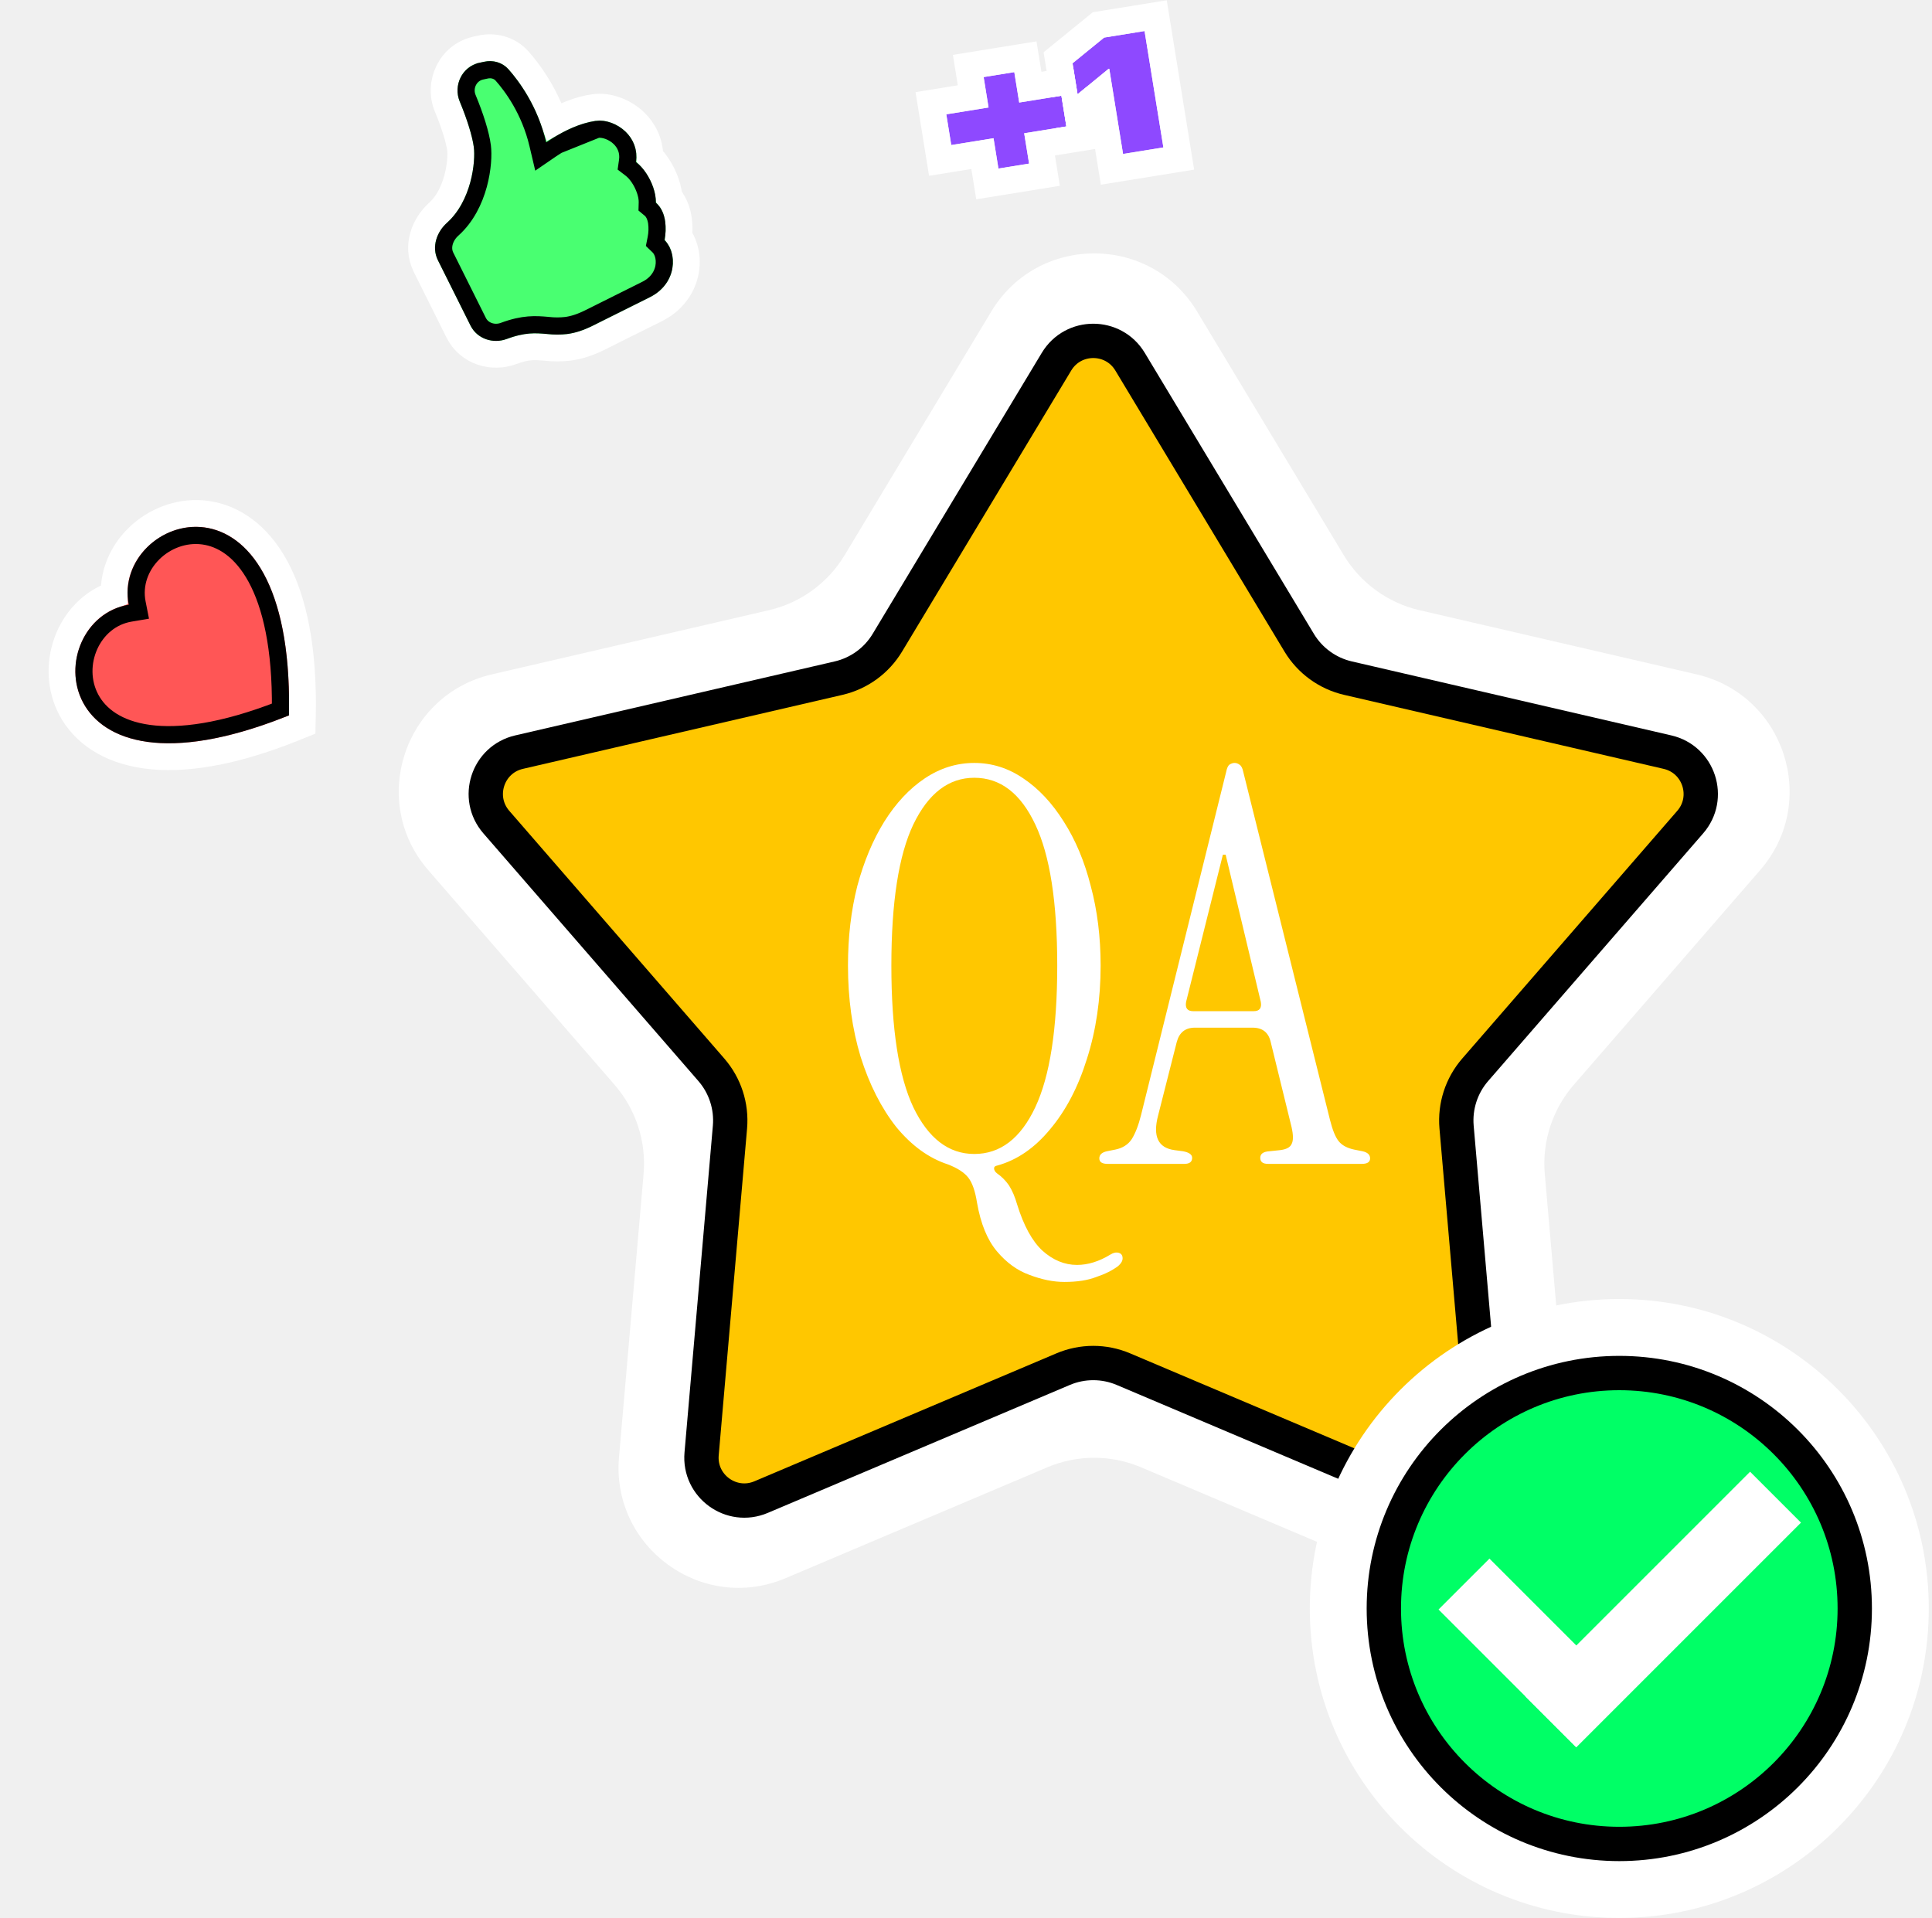
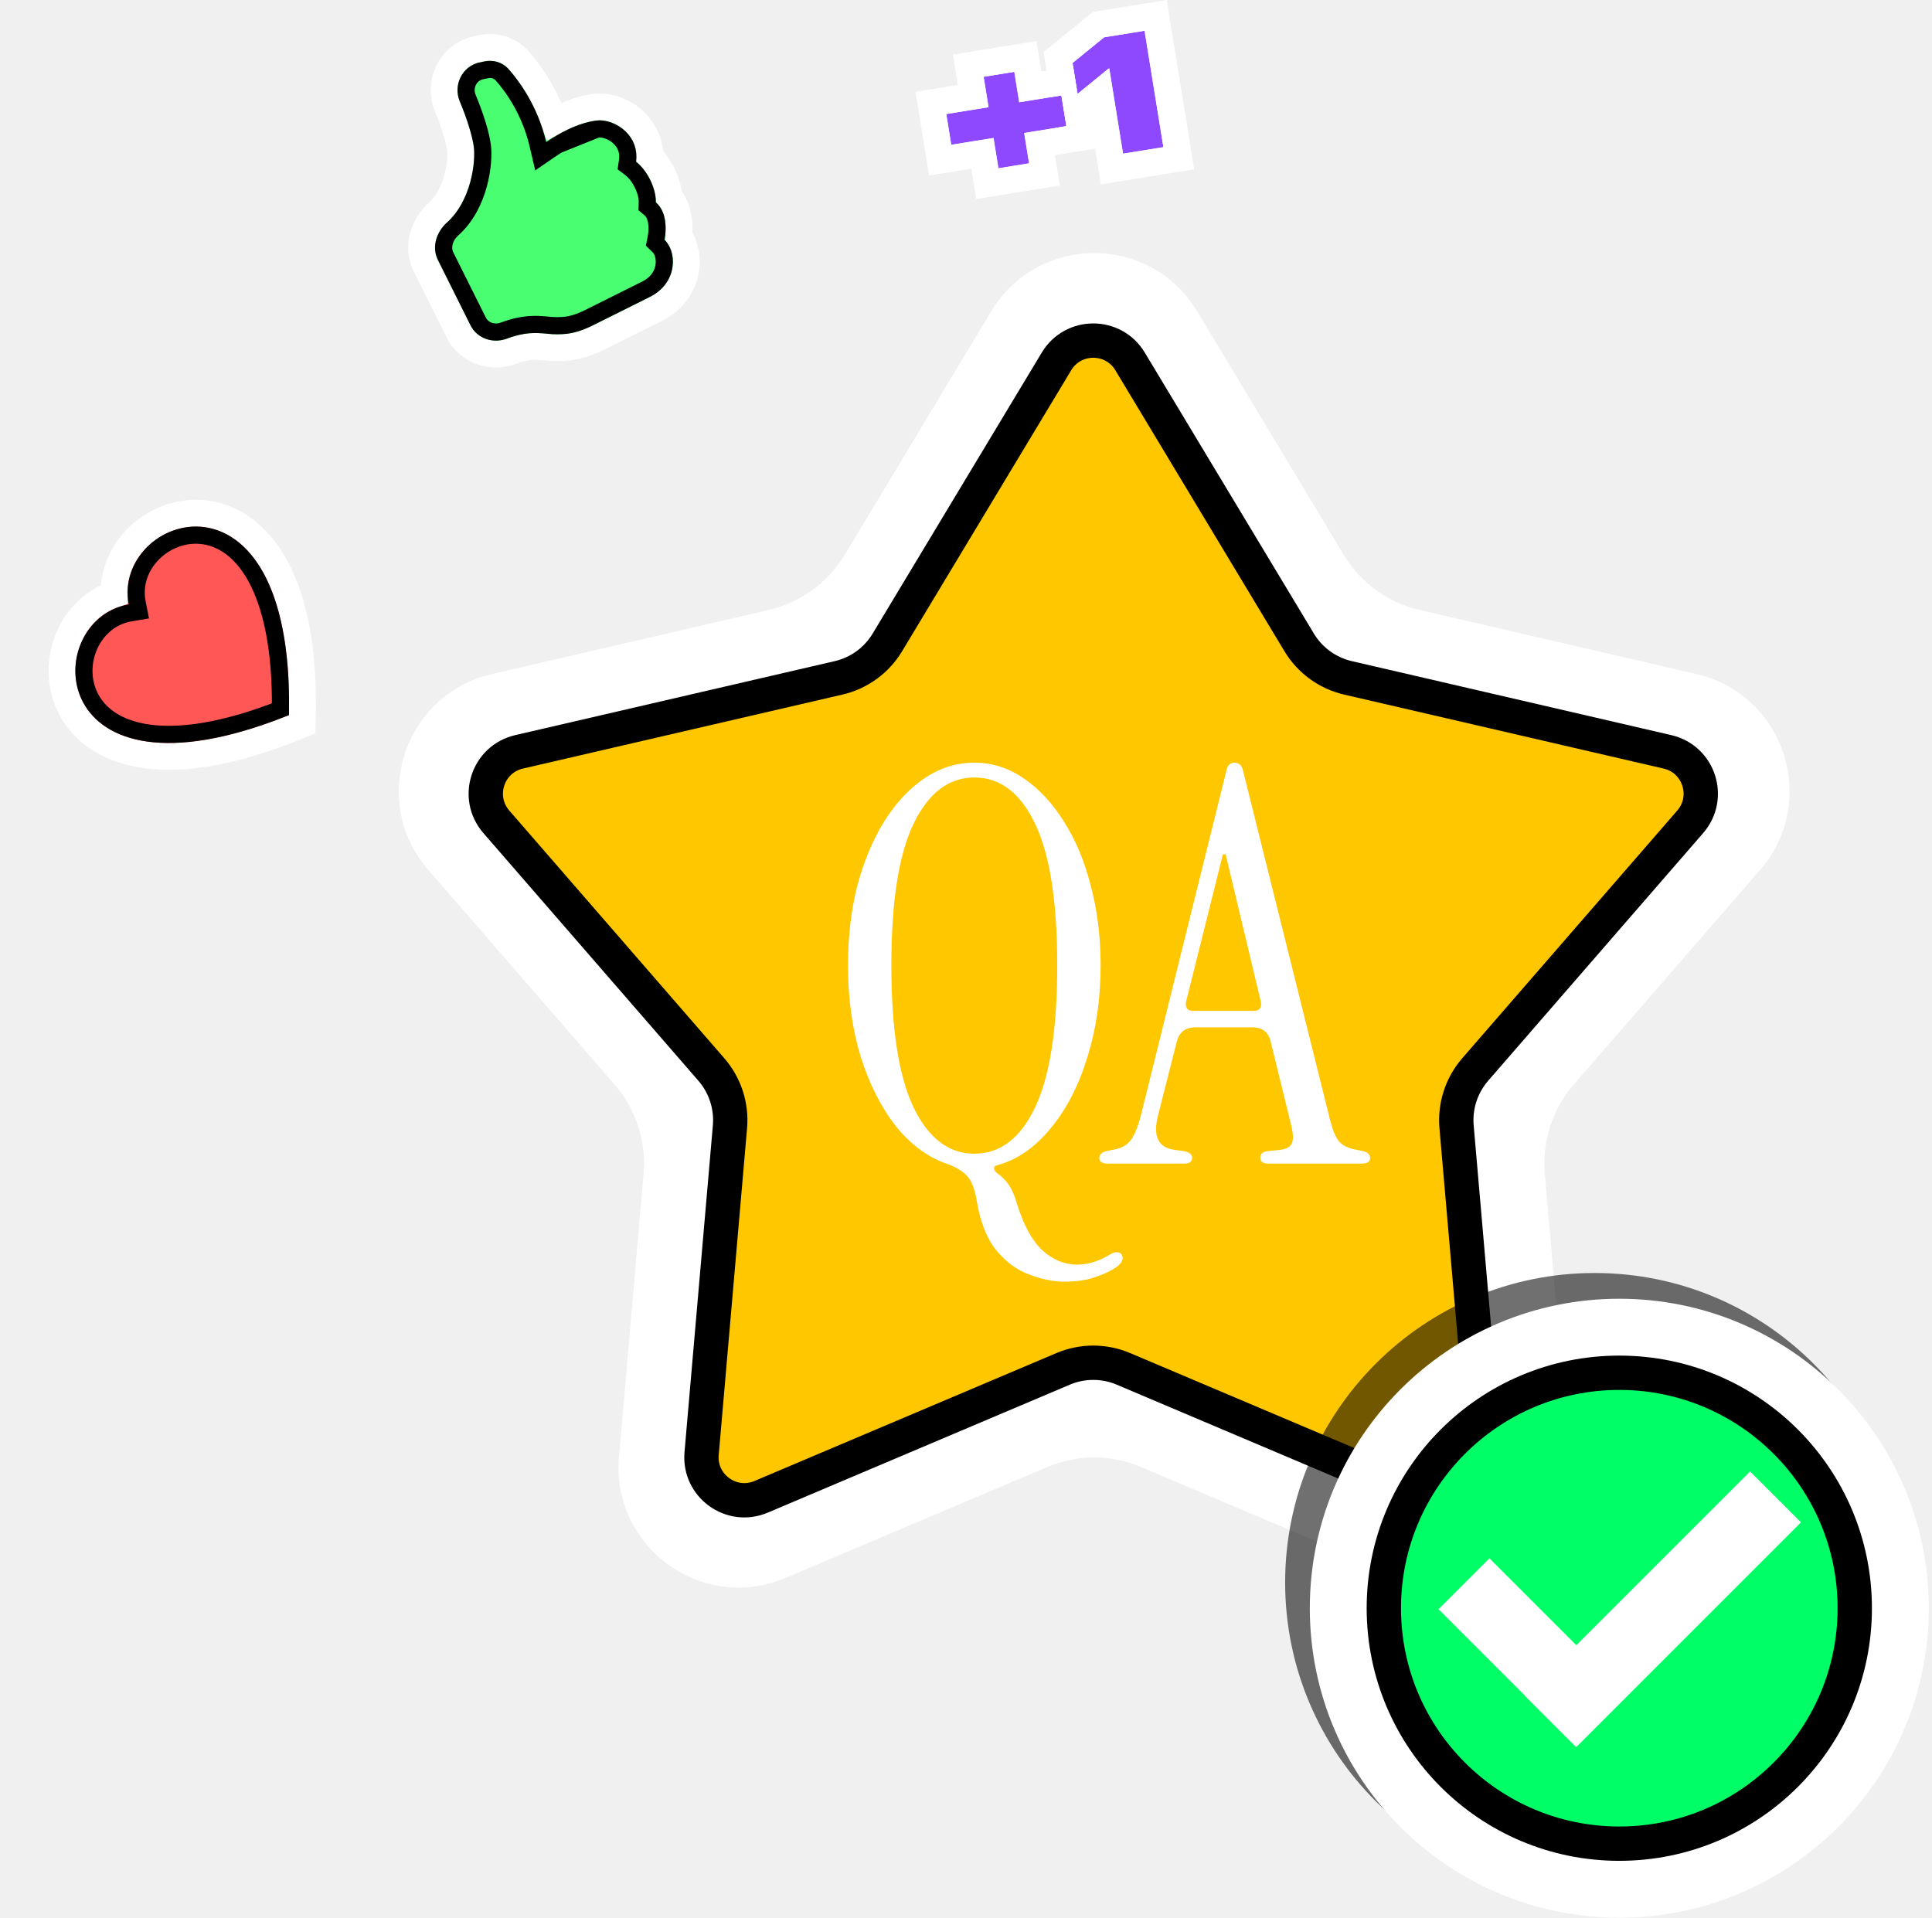
<svg xmlns="http://www.w3.org/2000/svg" width="1801" height="1788" viewBox="0 0 1801 1788" fill="none">
-   <path d="M924.037 290.457C967.567 218.125 1072.43 218.125 1115.96 290.457L1252.61 517.513C1268.25 543.499 1293.75 562.031 1323.3 568.874L1581.47 628.667C1663.71 647.714 1696.12 747.447 1640.78 811.198L1467.06 1011.32C1447.18 1034.22 1437.43 1064.21 1440.06 1094.42L1462.97 1358.43C1470.27 1442.54 1385.43 1504.18 1307.7 1471.24L1063.69 1367.87C1035.76 1356.04 1004.24 1356.04 976.31 1367.87L732.301 1471.24C654.569 1504.18 569.732 1442.54 577.031 1358.43L599.943 1094.42C602.566 1064.21 592.822 1034.22 572.941 1011.32L399.223 811.198C343.883 747.447 376.288 647.714 458.531 628.667L716.701 568.874C746.247 562.031 771.754 543.499 787.393 517.514L924.037 290.457Z" fill="white" />
-   <path d="M1053.42 337.156L1211.09 599.163C1221.15 615.868 1237.55 627.782 1256.54 632.181L1554.45 701.177C1583.82 707.98 1595.39 743.598 1575.63 766.367L1375.17 997.292C1362.39 1012.02 1356.13 1031.29 1357.81 1050.72L1384.25 1355.36C1386.86 1385.4 1356.56 1407.42 1328.8 1395.65L1047.23 1276.37C1029.28 1268.76 1009.01 1268.76 991.057 1276.37L709.489 1395.65C681.728 1407.42 651.429 1385.4 654.035 1355.36L680.475 1050.72C682.161 1031.29 675.897 1012.02 663.117 997.292L462.659 766.367C442.894 743.598 454.467 707.98 483.84 701.177L781.748 632.181C800.742 627.782 817.14 615.868 827.193 599.163L984.871 337.156C1000.42 311.323 1037.87 311.323 1053.42 337.156Z" fill="#FFC700" stroke="black" stroke-width="32" />
-   <path d="M992.208 1195.08C981.968 1195.08 971.045 1192.86 959.44 1188.42C948.176 1184.33 938.107 1176.99 929.232 1166.41C920.357 1155.83 914.213 1140.81 910.8 1121.35C909.093 1110.43 906.363 1102.58 902.608 1097.8C898.853 1093.02 892.539 1088.93 883.664 1085.51C865.915 1079.71 849.872 1068.1 835.536 1050.7C821.541 1032.95 810.448 1011.1 802.256 985.16C794.405 959.219 790.48 930.888 790.48 900.168C790.48 873.544 793.381 848.797 799.184 825.928C805.328 803.059 813.691 783.091 824.272 766.024C835.195 748.616 847.824 735.133 862.16 725.576C876.496 716.019 891.856 711.24 908.24 711.24C924.624 711.24 939.813 716.019 953.808 725.576C968.144 735.133 980.773 748.616 991.696 766.024C1002.62 783.091 1010.98 803.059 1016.78 825.928C1022.93 848.797 1026 873.544 1026 900.168C1026 931.571 1021.73 960.584 1013.2 987.208C1005.01 1013.49 993.573 1035.34 978.896 1052.74C964.56 1070.15 948.176 1081.42 929.744 1086.54C927.696 1086.88 926.672 1087.73 926.672 1089.1C926.672 1090.8 927.525 1092.34 929.232 1093.7C933.669 1096.78 937.424 1100.53 940.496 1104.97C943.568 1109.75 946.128 1115.72 948.176 1122.89C954.32 1142.69 962.171 1157.02 971.728 1165.9C981.627 1174.77 992.379 1179.21 1003.98 1179.21C1014.22 1179.21 1024.63 1175.97 1035.22 1169.48C1037.95 1167.77 1040.51 1167.26 1042.9 1167.94C1045.29 1168.63 1046.48 1170.33 1046.48 1173.06C1046.48 1175.45 1045.11 1177.84 1042.38 1180.23C1036.92 1184.33 1030.1 1187.74 1021.9 1190.47C1014.05 1193.54 1004.15 1195.08 992.208 1195.08ZM908.24 1075.78C932.475 1075.78 951.419 1061.28 965.072 1032.26C978.725 1003.25 985.552 959.219 985.552 900.168C985.552 841.117 978.725 797.256 965.072 768.584C951.419 739.571 932.475 725.064 908.24 725.064C884.347 725.064 865.403 739.571 851.408 768.584C837.755 797.256 830.928 841.117 830.928 900.168C830.928 959.219 837.755 1003.25 851.408 1032.26C865.403 1061.28 884.347 1075.78 908.24 1075.78ZM1032.46 1085C1027.34 1085 1024.78 1083.29 1024.78 1079.88C1024.78 1076.47 1027.17 1074.25 1031.95 1073.22L1039.63 1071.69C1046.46 1070.32 1051.58 1067.08 1054.99 1061.96C1058.41 1056.5 1061.31 1048.99 1063.7 1039.43L1143.06 719.432C1143.74 716.019 1144.76 713.8 1146.13 712.776C1147.83 711.752 1149.37 711.24 1150.74 711.24C1152.44 711.24 1153.98 711.752 1155.34 712.776C1157.05 713.8 1158.25 716.019 1158.93 719.432L1239.82 1044.04C1242.21 1053.6 1244.94 1060.25 1248.02 1064.01C1251.09 1067.76 1255.87 1070.32 1262.35 1071.69L1270.03 1073.22C1274.81 1074.25 1277.2 1076.47 1277.2 1079.88C1277.2 1083.29 1274.64 1085 1269.52 1085H1181.97C1177.19 1085 1174.8 1083.12 1174.8 1079.37C1174.8 1075.61 1177.7 1073.57 1183.5 1073.22L1193.23 1072.2C1199.03 1071.52 1202.62 1069.64 1203.98 1066.57C1205.69 1063.5 1205.69 1058.21 1203.98 1050.7L1184.53 971.336C1182.48 962.461 1176.85 958.024 1167.63 958.024H1113.87C1105 958.024 1099.37 962.461 1096.98 971.336L1079.57 1039.94C1074.45 1059.4 1079.57 1070.15 1094.93 1072.2L1102.61 1073.22C1108.41 1074.25 1111.31 1076.3 1111.31 1079.37C1111.31 1083.12 1108.92 1085 1104.14 1085H1032.46ZM1112.34 942.664H1168.66C1174.12 942.664 1176.34 939.763 1175.31 933.96L1142.54 796.744H1139.98L1105.68 933.96C1104.66 939.763 1106.87 942.664 1112.34 942.664Z" fill="white" />
-   <path d="M1798 1499.5C1798 1658.83 1668.83 1788 1509.5 1788C1350.17 1788 1221 1658.83 1221 1499.5C1221 1340.17 1350.17 1211 1509.5 1211C1668.83 1211 1798 1340.17 1798 1499.5Z" fill="white" />
-   <circle cx="1509.5" cy="1499.5" r="219.5" fill="#00FF66" stroke="black" stroke-width="32" />
-   <rect x="1341" y="1500.45" width="67.107" height="181.154" transform="rotate(-45 1341 1500.45)" fill="white" />
-   <rect x="1631.42" y="1372" width="67.11" height="296.274" transform="rotate(45 1631.42 1372)" fill="white" />
-   <path d="M274.018 678.52L281.681 675.44L281.853 667.182C283.159 604.232 273.319 559.34 256.877 529.026C240.269 498.405 216.749 482.535 192.128 479.28C148.416 473.501 105.128 508.964 106.42 554.327C63.531 569.159 45.669 622.193 66.532 661.037C78.283 682.917 101.445 699.306 135.96 704.013C170.129 708.674 215.599 702.004 274.018 678.52Z" fill="#FF5656" stroke="white" stroke-width="25" />
-   <path d="M121.346 571.611L129.455 570.245L127.866 562.176C120.894 526.783 154.181 494.942 189.441 499.603C206.496 501.858 224.829 512.937 238.857 538.8C252.577 564.096 262.054 603.426 261.44 661.453C207.382 682.547 167.243 687.59 138.73 683.701C109.579 679.725 92.732 666.494 84.592 651.338C67.762 620.001 85.775 577.605 121.346 571.611Z" fill="#FF5656" stroke="black" stroke-width="16" />
-   <path d="M417.006 99.424L417.173 99.825L417.181 99.842C423.823 115.862 428.194 130.347 429.311 138.903C429.894 143.457 429.672 154.398 426.286 166.824C422.918 179.102 417.057 190.59 408.278 198.44C396.841 208.653 387.227 228.545 397.039 248.21L427.403 309.066C437.119 328.54 459.425 334.16 476.712 327.729L476.719 327.726L476.727 327.724C491.207 322.315 498.899 322.966 507.958 323.732L508.171 323.75L508.957 323.825C515.98 324.612 523.069 324.608 530.091 323.813L530.197 323.801L530.303 323.788C538.955 322.659 547.978 319.878 558.224 314.766L611.473 288.198C629.905 279.001 638.846 262.59 639.72 246.841C640.146 239.257 638.72 231.522 635.35 224.768C634.593 223.251 633.702 221.708 632.659 220.19C633.188 215.086 633.122 209.932 632.46 204.83L632.451 204.761L632.442 204.693C631.605 198.766 629.378 190.533 623.675 183.647C623.523 182.129 623.306 180.684 623.057 179.333L623.053 179.312L623.05 179.291C621.927 173.293 619.8 167.4 617.169 162.128C614.539 156.856 611.11 151.613 606.993 147.109L606.977 147.092L606.961 147.075C606.575 146.655 606.175 146.234 605.763 145.814C605.662 132.779 599.991 121.76 592.064 113.996L592.055 113.988L592.047 113.98C582.151 104.324 567.325 98.358 553.647 100.292L553.635 100.293C539.815 102.261 526.815 107.893 516.598 113.484C506.967 85.605 492.086 66.115 483.341 56.267L483.335 56.261L483.329 56.254C473.941 45.712 460.28 42.783 448.592 45.359C448.587 45.36 448.582 45.361 448.577 45.362L444.132 46.333L444.11 46.338L444.087 46.343C419.513 51.808 408.174 78.142 417.006 99.424ZM446.8 58.544L446.8 58.544L446.8 58.544Z" fill="#49FF71" stroke="white" stroke-width="25" />
-   <path d="M519.736 135.374C517.691 136.642 515.675 137.955 513.69 139.313L504.062 145.902L501.386 134.546C493.784 102.286 477.029 80.034 468.015 69.883C464.246 65.654 458.509 64.163 452.997 65.38L452.989 65.382L452.98 65.384L448.537 66.354C448.533 66.355 448.528 66.356 448.524 66.357C437.507 68.816 431.643 80.914 435.868 91.387L435.945 91.573C442.922 108.336 448.168 124.962 449.641 136.266L449.642 136.274L449.643 136.281C450.62 143.884 450.057 157.573 446.061 172.227L446.058 172.238C442.046 186.87 434.618 202.389 421.942 213.722L421.937 213.727C414.77 220.123 411.082 230.438 415.382 239.058L445.746 299.913C450.059 308.556 460.49 311.889 469.559 308.518C488.271 301.529 499.451 302.44 509.969 303.329L510.015 303.332L510.061 303.337L511.019 303.429L511.086 303.435L511.154 303.443C516.657 304.066 522.213 304.069 527.716 303.451C533.749 302.656 540.565 300.667 549.072 296.422L602.321 269.854C613.901 264.076 618.77 254.401 619.251 245.703L619.252 245.694C619.497 241.346 618.646 237.206 617.007 233.92C616.176 232.256 615.135 230.774 613.929 229.613L610.78 226.58L611.633 222.291C612.6 217.425 612.77 212.434 612.136 207.514C611.433 202.574 609.578 197.858 606.265 195.089L603.29 192.602L603.398 188.727C603.449 186.913 603.256 185.01 602.897 183.048C602.174 179.195 600.738 175.113 598.826 171.281C596.913 167.448 594.516 163.845 591.871 160.951C590.678 159.657 589.399 158.457 588.042 157.416L584.334 154.57L584.992 149.943C586.249 141.097 582.976 133.795 577.727 128.649C571.551 122.625 562.841 119.696 556.518 120.59L519.736 135.374ZM519.736 135.374C529.748 129.186 543.117 122.499 556.517 120.59L519.736 135.374Z" fill="#49FF71" stroke="black" stroke-width="16" />
-   <path d="M1046.9 143.518L1034.06 64.111L1033.31 64.233L1004.49 87.873L999.824 58.998L1029.28 35.023L1066.95 28.932L1084.5 137.439L1046.9 143.518Z" fill="#8E49FF" />
-   <path d="M886.761 135.226L882.129 106.576L989.433 89.228L994.065 117.877L886.761 135.226ZM930.735 157.129L916.948 71.857L945.523 67.237L959.309 152.509L930.735 157.129Z" fill="#8E49FF" />
-   <path fill-rule="evenodd" clip-rule="evenodd" d="M1026.21 172.187L1016.25 110.566L986.749 134.766L984.274 119.46L994.065 117.877L989.433 89.228L979.642 90.811L972.839 48.728L1018.69 11.411L1087.64 0.262L1113.17 158.128L1026.21 172.187ZM1033.31 64.233L1034.06 64.111L1046.9 143.517L1084.5 137.439L1066.95 28.932L1029.28 35.023L999.824 58.998L1004.49 87.873L1033.31 64.233Z" fill="white" />
-   <path fill-rule="evenodd" clip-rule="evenodd" d="M866.072 163.895L853.46 85.887L892.862 79.516L888.279 51.168L966.212 38.568L970.796 66.916L1000.33 62.141L1004.49 87.873L1013.36 80.596L1022.73 138.567L983.408 144.925L987.979 173.198L910.046 185.798L905.474 157.525L866.072 163.895ZM926.164 128.855L930.735 157.129L959.309 152.509L954.738 124.235L994.065 117.877L989.433 89.228L950.106 95.586L945.523 67.237L916.949 71.857L921.532 100.206L882.129 106.576L886.761 135.226L926.164 128.855Z" fill="white" />
+   <path d="M924.037 290.195C967.567 217.863 1072.43 217.863 1115.96 290.195L1252.61 517.251C1268.25 543.237 1293.75 561.769 1323.3 568.612L1581.47 628.405C1663.71 647.452 1696.12 747.185 1640.78 810.936L1467.06 1011.06C1447.18 1033.96 1437.43 1063.95 1440.06 1094.16L1462.97 1358.17C1470.27 1442.28 1385.43 1503.91 1307.7 1470.98L1063.69 1367.61C1035.76 1355.78 1004.24 1355.78 976.31 1367.61L732.301 1470.98C654.569 1503.91 569.732 1442.28 577.031 1358.17L599.943 1094.16C602.566 1063.95 592.822 1033.96 572.941 1011.06L399.223 810.936C343.883 747.185 376.288 647.452 458.531 628.405L716.701 568.612C746.247 561.769 771.754 543.237 787.393 517.251L924.037 290.195Z" fill="white" />
+   <path d="M1053.42 336.894L1211.09 598.901C1221.15 615.606 1237.55 627.52 1256.54 631.919L1554.45 700.915C1583.82 707.717 1595.39 743.336 1575.63 766.105L1375.17 997.03C1362.39 1011.75 1356.13 1031.03 1357.81 1050.45L1384.25 1355.1C1386.86 1385.14 1356.56 1407.15 1328.8 1395.39L1047.23 1276.1C1029.28 1268.5 1009.01 1268.5 991.057 1276.1L709.489 1395.39C681.728 1407.15 651.429 1385.14 654.035 1355.1L680.475 1050.45C682.161 1031.03 675.897 1011.75 663.117 997.03L462.659 766.105C442.894 743.336 454.467 707.717 483.84 700.915L781.748 631.919C800.742 627.52 817.14 615.606 827.193 598.901L984.871 336.894C1000.42 311.061 1037.87 311.061 1053.42 336.894Z" fill="#FFC700" stroke="black" stroke-width="32" />
+   <path d="M992.208 1194.82C981.968 1194.82 971.045 1192.6 959.44 1188.16C948.176 1184.07 938.107 1176.73 929.232 1166.15C920.357 1155.56 914.213 1140.55 910.8 1121.09C909.093 1110.17 906.363 1102.32 902.608 1097.54C898.853 1092.76 892.539 1088.66 883.664 1085.25C865.915 1079.45 849.872 1067.84 835.536 1050.43C821.541 1032.68 810.448 1010.84 802.256 984.898C794.405 958.957 790.48 930.626 790.48 899.906C790.48 873.282 793.381 848.535 799.184 825.666C805.328 802.797 813.691 782.829 824.272 765.762C835.195 748.354 847.824 734.871 862.16 725.314C876.496 715.757 891.856 710.978 908.24 710.978C924.624 710.978 939.813 715.757 953.808 725.314C968.144 734.871 980.773 748.354 991.696 765.762C1002.62 782.829 1010.98 802.797 1016.78 825.666C1022.93 848.535 1026 873.282 1026 899.906C1026 931.309 1021.73 960.322 1013.2 986.946C1005.01 1013.23 993.573 1035.07 978.896 1052.48C964.56 1069.89 948.176 1081.15 929.744 1086.27C927.696 1086.62 926.672 1087.47 926.672 1088.83C926.672 1090.54 927.525 1092.08 929.232 1093.44C933.669 1096.51 937.424 1100.27 940.496 1104.71C943.568 1109.48 946.128 1115.46 948.176 1122.63C954.32 1142.42 962.171 1156.76 971.728 1165.63C981.627 1174.51 992.379 1178.95 1003.98 1178.95C1014.22 1178.95 1024.63 1175.7 1035.22 1169.22C1037.95 1167.51 1040.51 1167 1042.9 1167.68C1045.29 1168.36 1046.48 1170.07 1046.48 1172.8C1046.48 1175.19 1045.11 1177.58 1042.38 1179.97C1036.92 1184.07 1030.1 1187.48 1021.9 1190.21C1014.05 1193.28 1004.15 1194.82 992.208 1194.82ZM908.24 1075.52C932.475 1075.52 951.419 1061.02 965.072 1032C978.725 1002.99 985.552 958.957 985.552 899.906C985.552 840.855 978.725 796.994 965.072 768.322C951.419 739.309 932.475 724.802 908.24 724.802C884.347 724.802 865.403 739.309 851.408 768.322C837.755 796.994 830.928 840.855 830.928 899.906C830.928 958.957 837.755 1002.99 851.408 1032C865.403 1061.02 884.347 1075.52 908.24 1075.52ZM1032.46 1084.74C1027.34 1084.74 1024.78 1083.03 1024.78 1079.62C1024.78 1076.2 1027.17 1073.99 1031.95 1072.96L1039.63 1071.43C1046.46 1070.06 1051.58 1066.82 1054.99 1061.7C1058.41 1056.24 1061.31 1048.73 1063.7 1039.17L1143.06 719.17C1143.74 715.757 1144.76 713.538 1146.13 712.514C1147.83 711.49 1149.37 710.978 1150.74 710.978C1152.44 710.978 1153.98 711.49 1155.34 712.514C1157.05 713.538 1158.25 715.757 1158.93 719.17L1239.82 1043.78C1242.21 1053.34 1244.94 1059.99 1248.02 1063.75C1251.09 1067.5 1255.87 1070.06 1262.35 1071.43L1270.03 1072.96C1274.81 1073.99 1277.2 1076.2 1277.2 1079.62C1277.2 1083.03 1274.64 1084.74 1269.52 1084.74H1181.97C1177.19 1084.74 1174.8 1082.86 1174.8 1079.11C1174.8 1075.35 1177.7 1073.3 1183.5 1072.96L1193.23 1071.94C1199.03 1071.26 1202.62 1069.38 1203.98 1066.31C1205.69 1063.23 1205.69 1057.94 1203.98 1050.43L1184.53 971.074C1182.48 962.199 1176.85 957.762 1167.63 957.762H1113.87C1105 957.762 1099.37 962.199 1096.98 971.074L1079.57 1039.68C1074.45 1059.14 1079.57 1069.89 1094.93 1071.94L1102.61 1072.96C1108.41 1073.99 1111.31 1076.03 1111.31 1079.11C1111.31 1082.86 1108.92 1084.74 1104.14 1084.74H1032.46ZM1112.34 942.402H1168.66C1174.12 942.402 1176.34 939.501 1175.31 933.698L1142.54 796.482H1139.98L1105.68 933.698C1104.66 939.501 1106.87 942.402 1112.34 942.402Z" fill="white" />
+   <path opacity="0.56" d="M1775 1475.24C1775 1634.57 1645.83 1763.74 1486.5 1763.74C1327.17 1763.74 1198 1634.57 1198 1475.24C1198 1315.9 1327.17 1186.74 1486.5 1186.74C1645.83 1186.74 1775 1315.9 1775 1475.24Z" fill="black" />
+   <path d="M1798 1499.24C1798 1658.57 1668.83 1787.74 1509.5 1787.74C1350.17 1787.74 1221 1658.57 1221 1499.24C1221 1339.9 1350.17 1210.74 1509.5 1210.74C1668.83 1210.74 1798 1339.9 1798 1499.24Z" fill="white" />
+   <circle cx="1509.5" cy="1499.24" r="219.5" fill="#00FF66" stroke="black" stroke-width="32" />
+   <rect x="1341" y="1500.19" width="67.107" height="181.154" transform="rotate(-45 1341 1500.19)" fill="white" />
+   <rect x="1631.42" y="1371.74" width="67.11" height="296.274" transform="rotate(45 1631.42 1371.74)" fill="white" />
+   <path d="M274.018 678.258L281.681 675.177L281.853 666.92C283.159 603.969 273.319 559.078 256.877 528.764C240.269 498.143 216.749 482.272 192.128 479.018C148.416 473.239 105.128 508.702 106.42 554.064C63.531 568.897 45.669 621.93 66.532 660.775C78.283 682.654 101.445 699.043 135.96 703.751C170.129 708.412 215.599 701.741 274.018 678.258Z" fill="#FF5656" stroke="white" stroke-width="25" />
+   <path d="M121.346 571.349L129.455 569.983L127.866 561.914C120.894 526.521 154.181 494.679 189.441 499.341C206.496 501.595 224.829 512.675 238.857 538.538C252.577 563.834 262.054 603.164 261.44 661.191C207.382 682.285 167.243 687.328 138.73 683.439C109.579 679.463 92.732 666.232 84.592 651.075C67.762 619.739 85.775 577.343 121.346 571.349Z" fill="#FF5656" stroke="black" stroke-width="16" />
+   <path d="M417.006 99.162L417.173 99.563L417.181 99.58C423.823 115.6 428.194 130.085 429.311 138.641C429.894 143.195 429.672 154.136 426.286 166.562C422.918 178.84 417.057 190.328 408.278 198.178C396.841 208.391 387.227 228.283 397.039 247.948L427.403 308.804C437.119 328.278 459.425 333.898 476.712 327.467L476.719 327.464L476.727 327.462C491.207 322.053 498.899 322.703 507.958 323.47L508.171 323.488L508.957 323.563C515.98 324.35 523.069 324.346 530.091 323.551L530.197 323.539L530.303 323.525C538.955 322.397 547.978 319.616 558.224 314.504L611.473 287.936C629.905 278.739 638.846 262.328 639.72 246.579C640.146 238.995 638.72 231.26 635.35 224.506C634.593 222.989 633.702 221.446 632.659 219.928C633.188 214.824 633.122 209.669 632.46 204.568L632.451 204.499L632.442 204.431C631.605 198.504 629.378 190.27 623.675 183.385C623.523 181.867 623.306 180.422 623.057 179.07L623.053 179.049L623.05 179.028C621.927 173.031 619.8 167.138 617.169 161.866C614.539 156.594 611.11 151.351 606.993 146.847L606.977 146.83L606.961 146.813C606.575 146.393 606.175 145.972 605.763 145.552C605.662 132.517 599.991 121.498 592.064 113.734L592.055 113.726L592.047 113.718C582.151 104.062 567.325 98.095 553.647 100.03L553.635 100.031C539.815 101.999 526.815 107.631 516.598 113.221C506.967 85.343 492.086 65.853 483.341 56.005L483.335 55.999L483.329 55.992C473.941 45.45 460.28 42.521 448.592 45.097C448.587 45.098 448.582 45.099 448.577 45.1L444.132 46.071L444.11 46.076L444.087 46.081C419.513 51.546 408.174 77.88 417.006 99.162ZM446.8 58.282L446.8 58.282L446.8 58.282Z" fill="#49FF71" stroke="white" stroke-width="25" />
+   <path d="M519.736 135.112C517.691 136.38 515.675 137.693 513.69 139.051L504.062 145.64L501.386 134.284C493.784 102.024 477.029 79.772 468.015 69.621C464.246 65.392 458.509 63.901 452.997 65.118L452.989 65.12L452.98 65.121L448.537 66.092C448.533 66.093 448.528 66.094 448.524 66.095C437.507 68.553 431.643 80.652 435.868 91.125L435.945 91.311C442.922 108.074 448.168 124.7 449.641 136.004L449.642 136.012L449.643 136.019C450.62 143.622 450.057 157.311 446.061 171.965L446.058 171.976C442.046 186.608 434.618 202.127 421.942 213.46L421.937 213.465C414.77 219.861 411.082 230.176 415.382 238.796L445.746 299.651C450.059 308.294 460.49 311.627 469.559 308.256C488.271 301.267 499.451 302.178 509.969 303.067L510.015 303.07L510.061 303.075L511.019 303.167L511.086 303.173L511.154 303.181C516.657 303.804 522.213 303.807 527.716 303.189C533.749 302.394 540.565 300.405 549.072 296.16L602.321 269.592C613.901 263.814 618.77 254.139 619.251 245.44L619.252 245.432C619.497 241.084 618.646 236.944 617.007 233.658C616.176 231.994 615.135 230.512 613.929 229.351L610.78 226.318L611.633 222.029C612.6 217.163 612.77 212.172 612.136 207.252C611.433 202.312 609.578 197.596 606.265 194.827L603.29 192.34L603.398 188.465C603.449 186.651 603.256 184.748 602.897 182.786C602.174 178.933 600.738 174.851 598.826 171.019C596.913 167.186 594.516 163.583 591.871 160.689C590.678 159.395 589.399 158.195 588.042 157.153L584.334 154.308L584.992 149.681C586.249 140.835 582.976 133.533 577.727 128.387C571.551 122.363 562.841 119.434 556.518 120.328L519.736 135.112ZM519.736 135.112C529.748 128.923 543.117 122.237 556.517 120.328L519.736 135.112Z" fill="#49FF71" stroke="black" stroke-width="16" />
+   <path d="M1046.9 143.255L1034.06 63.849L1033.31 63.971L1004.49 87.611L999.824 58.736L1029.28 34.761L1066.95 28.67L1084.5 137.177L1046.9 143.255Z" fill="#8E49FF" />
+   <path d="M886.761 134.964L882.129 106.314L989.433 88.966L994.065 117.615L886.761 134.964ZM930.735 156.867L916.948 71.595L945.523 66.975L959.309 152.247L930.735 156.867Z" fill="#8E49FF" />
+   <path fill-rule="evenodd" clip-rule="evenodd" d="M1026.21 171.925L1016.25 110.304L986.749 134.504L984.274 119.198L994.065 117.615L989.433 88.966L979.642 90.549L972.839 48.466L1018.69 11.149L1087.64 5.01513e-05L1113.17 157.866L1026.21 171.925ZM1033.31 63.971L1034.06 63.849L1046.9 143.255L1084.5 137.177L1066.95 28.67L1029.28 34.761L999.824 58.736L1004.49 87.611L1033.31 63.971Z" fill="white" />
+   <path fill-rule="evenodd" clip-rule="evenodd" d="M866.072 163.633L853.46 85.625L892.863 79.254L888.279 50.906L966.213 38.306L970.796 66.654L1000.33 61.879L1004.49 87.611L1013.36 80.334L1022.74 138.304L983.408 144.663L987.979 172.936L910.046 185.536L905.475 157.263L866.072 163.633ZM926.164 128.593L930.735 156.867L959.31 152.247L954.739 123.973L994.066 117.615L989.434 88.966L950.107 95.324L945.523 66.975L916.949 71.595L921.532 99.944L882.13 106.314L886.762 134.964L926.164 128.593Z" fill="white" />
</svg>
